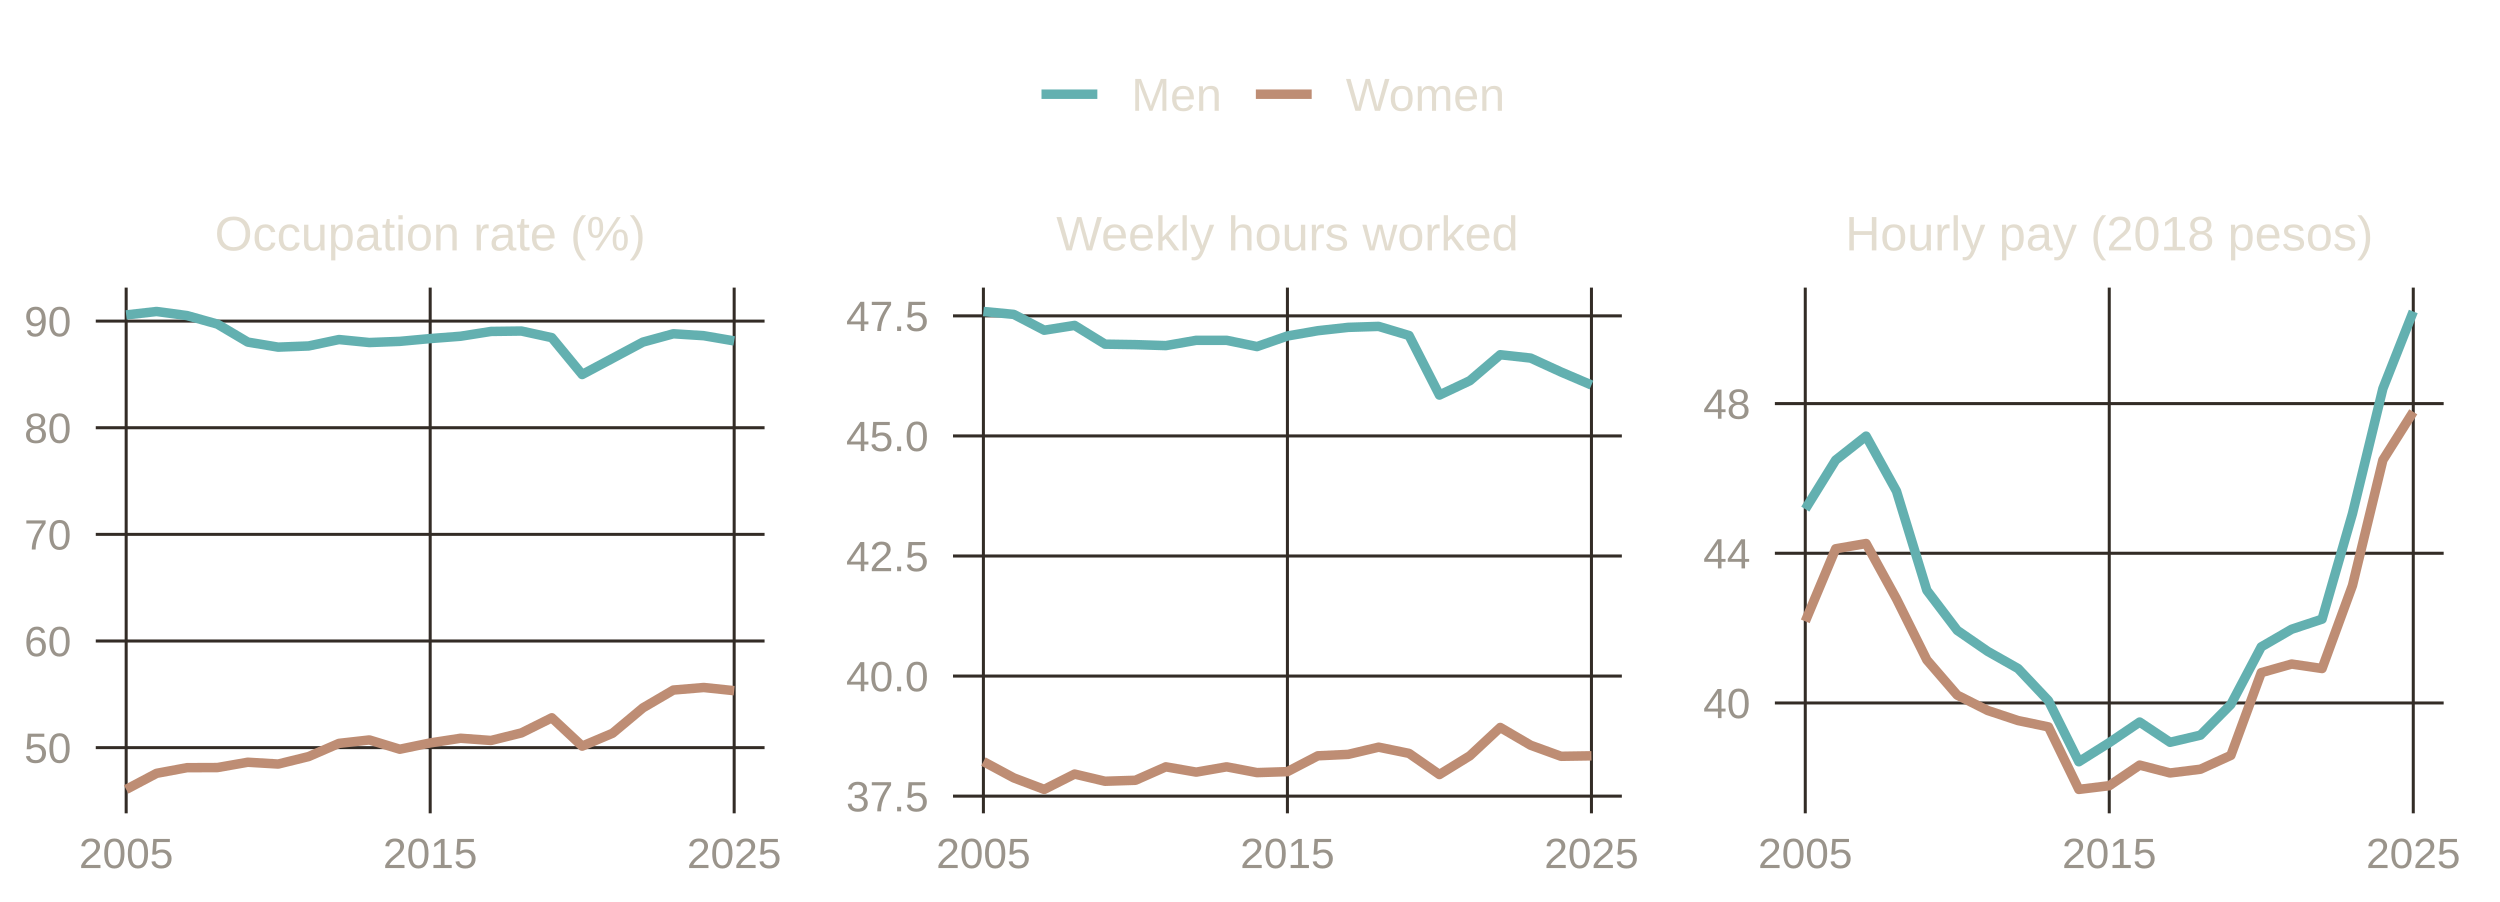
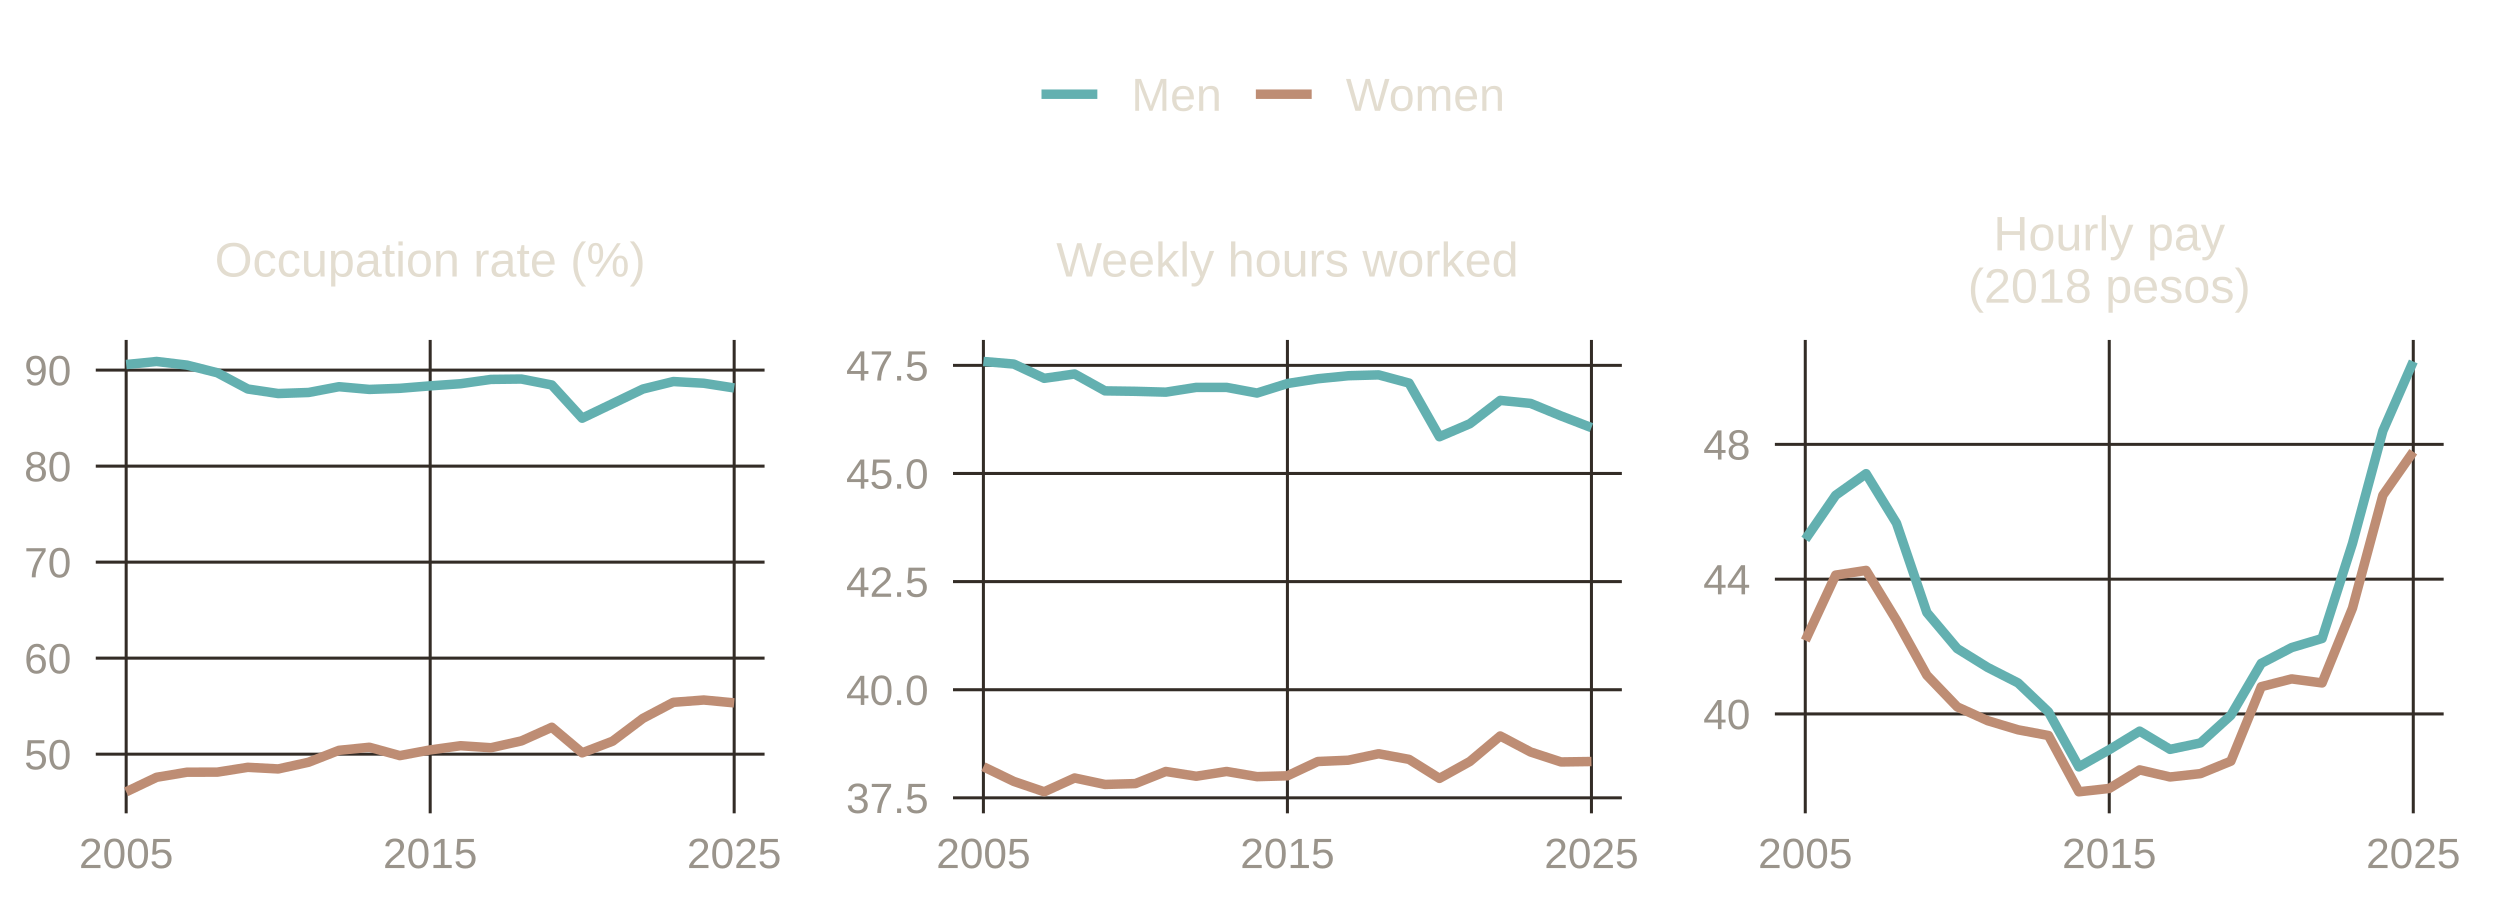
<svg xmlns="http://www.w3.org/2000/svg" width="619.20pt" height="223.20pt" viewBox="0 0 619.20 223.20">
  <g class="svglite">
    <defs>
      <style type="text/css">
    .svglite line, .svglite polyline, .svglite polygon, .svglite path, .svglite rect, .svglite circle {
      fill: none;
      stroke: #000000;
      stroke-linecap: round;
      stroke-linejoin: round;
      stroke-miterlimit: 10.00;
    }
    .svglite text {
      white-space: pre;
    }
    .svglite g.glyphgroup path {
      fill: inherit;
      stroke: none;
    }
  </style>
    </defs>
    <rect width="100%" height="100%" style="stroke: none; fill: none;" />
    <defs>
      <clipPath id="cpMC4wMHw2MTkuMjB8MC4wMHwyMjMuMjA=">
        <rect x="0.00" y="0.00" width="619.20" height="223.20" />
      </clipPath>
    </defs>
    <g clip-path="url(#cpMC4wMHw2MTkuMjB8MC4wMHwyMjMuMjA=)">
</g>
    <defs>
-       <clipPath id="cpMjMuNzJ8MTg5LjM3fDcxLjI0fDIwMS40NA==">
-         <rect x="23.72" y="71.24" width="165.66" height="130.21" />
+       <clipPath id="cpMjMuNzJ8MTg5LjM3fDg0LjIwfDIwMS40NA==">
+         <rect x="23.72" y="84.20" width="165.66" height="117.25" />
      </clipPath>
    </defs>
-     <g clip-path="url(#cpMjMuNzJ8MTg5LjM3fDcxLjI0fDIwMS40NA==)">
-       <polyline points="23.72,185.17 189.37,185.17 " style="stroke-width: 0.75; stroke: #332C26; stroke-linecap: butt;" />
-       <polyline points="23.72,158.76 189.37,158.76 " style="stroke-width: 0.75; stroke: #332C26; stroke-linecap: butt;" />
-       <polyline points="23.72,132.35 189.37,132.35 " style="stroke-width: 0.75; stroke: #332C26; stroke-linecap: butt;" />
-       <polyline points="23.72,105.94 189.37,105.94 " style="stroke-width: 0.75; stroke: #332C26; stroke-linecap: butt;" />
-       <polyline points="23.72,79.53 189.37,79.53 " style="stroke-width: 0.75; stroke: #332C26; stroke-linecap: butt;" />
-       <polyline points="31.25,201.44 31.25,71.24 " style="stroke-width: 0.75; stroke: #332C26; stroke-linecap: butt;" />
-       <polyline points="106.55,201.44 106.55,71.24 " style="stroke-width: 0.75; stroke: #332C26; stroke-linecap: butt;" />
-       <polyline points="181.84,201.44 181.84,71.24 " style="stroke-width: 0.75; stroke: #332C26; stroke-linecap: butt;" />
-       <polyline points="31.25,78.00 38.78,77.15 46.31,78.16 53.84,80.27 61.37,84.73 68.90,85.98 76.43,85.69 83.96,84.10 91.49,84.84 99.02,84.55 106.55,83.86 114.08,83.28 121.61,82.09 129.14,81.99 136.67,83.63 144.19,92.76 151.72,88.75 159.25,84.73 166.78,82.67 174.31,83.15 181.84,84.44 " style="stroke-width: 2.35; stroke: #63B0B0; stroke-linecap: butt;" />
-       <polyline points="31.25,195.52 38.78,191.54 46.31,190.14 53.84,190.11 61.37,188.79 68.90,189.24 76.43,187.39 83.96,184.12 91.49,183.27 99.02,185.57 106.55,184.01 114.08,182.85 121.61,183.40 129.14,181.53 136.67,177.78 144.19,184.80 151.72,181.61 159.25,175.32 166.78,170.91 174.31,170.28 181.84,171.07 " style="stroke-width: 2.35; stroke: #BE8D74; stroke-linecap: butt;" />
+     <g clip-path="url(#cpMjMuNzJ8MTg5LjM3fDg0LjIwfDIwMS40NA==)">
+       <polyline points="23.72,186.79 189.37,186.79 " style="stroke-width: 0.75; stroke: #332C26; stroke-linecap: butt;" />
+       <polyline points="23.72,163.01 189.37,163.01 " style="stroke-width: 0.75; stroke: #332C26; stroke-linecap: butt;" />
+       <polyline points="23.72,139.23 189.37,139.23 " style="stroke-width: 0.75; stroke: #332C26; stroke-linecap: butt;" />
+       <polyline points="23.72,115.45 189.37,115.45 " style="stroke-width: 0.75; stroke: #332C26; stroke-linecap: butt;" />
+       <polyline points="23.72,91.67 189.37,91.67 " style="stroke-width: 0.75; stroke: #332C26; stroke-linecap: butt;" />
+       <polyline points="31.25,201.44 31.25,84.20 " style="stroke-width: 0.75; stroke: #332C26; stroke-linecap: butt;" />
+       <polyline points="106.55,201.44 106.55,84.20 " style="stroke-width: 0.75; stroke: #332C26; stroke-linecap: butt;" />
+       <polyline points="181.84,201.44 181.84,84.20 " style="stroke-width: 0.75; stroke: #332C26; stroke-linecap: butt;" />
+       <polyline points="31.25,90.29 38.78,89.53 46.31,90.43 53.84,92.33 61.37,96.35 68.90,97.47 76.43,97.21 83.96,95.78 91.49,96.45 99.02,96.18 106.55,95.57 114.08,95.04 121.61,93.97 129.14,93.88 136.67,95.35 144.19,103.58 151.72,99.97 159.25,96.35 166.78,94.50 174.31,94.92 181.84,96.09 " style="stroke-width: 2.35; stroke: #63B0B0; stroke-linecap: butt;" />
+       <polyline points="31.25,196.11 38.78,192.52 46.31,191.26 53.84,191.24 61.37,190.05 68.90,190.45 76.43,188.79 83.96,185.84 91.49,185.08 99.02,187.15 106.55,185.74 114.08,184.70 121.61,185.20 129.14,183.51 136.67,180.13 144.19,186.46 151.72,183.58 159.25,177.92 166.78,173.95 174.31,173.38 181.84,174.09 " style="stroke-width: 2.35; stroke: #BE8D74; stroke-linecap: butt;" />
    </g>
    <g clip-path="url(#cpMC4wMHw2MTkuMjB8MC4wMHwyMjMuMjA=)">
</g>
    <defs>
-       <clipPath id="cpMjM2LjA0fDQwMS43MHw3MS4yNHwyMDEuNDQ=">
-         <rect x="236.04" y="71.24" width="165.66" height="130.21" />
+       <clipPath id="cpMjM2LjA0fDQwMS43MHw4NC4yMHwyMDEuNDQ=">
+         <rect x="236.04" y="84.20" width="165.66" height="117.25" />
      </clipPath>
    </defs>
-     <g clip-path="url(#cpMjM2LjA0fDQwMS43MHw3MS4yNHwyMDEuNDQ=)">
-       <polyline points="236.04,197.19 401.70,197.19 " style="stroke-width: 0.75; stroke: #332C26; stroke-linecap: butt;" />
-       <polyline points="236.04,167.45 401.70,167.45 " style="stroke-width: 0.75; stroke: #332C26; stroke-linecap: butt;" />
-       <polyline points="236.04,137.71 401.70,137.71 " style="stroke-width: 0.75; stroke: #332C26; stroke-linecap: butt;" />
-       <polyline points="236.04,107.97 401.70,107.97 " style="stroke-width: 0.75; stroke: #332C26; stroke-linecap: butt;" />
-       <polyline points="236.04,78.23 401.70,78.23 " style="stroke-width: 0.75; stroke: #332C26; stroke-linecap: butt;" />
-       <polyline points="243.57,201.44 243.57,71.24 " style="stroke-width: 0.75; stroke: #332C26; stroke-linecap: butt;" />
-       <polyline points="318.87,201.44 318.87,71.24 " style="stroke-width: 0.75; stroke: #332C26; stroke-linecap: butt;" />
-       <polyline points="394.17,201.44 394.17,71.24 " style="stroke-width: 0.75; stroke: #332C26; stroke-linecap: butt;" />
-       <polyline points="243.57,77.15 251.10,77.87 258.63,81.79 266.16,80.60 273.69,85.24 281.22,85.36 288.75,85.60 296.28,84.29 303.81,84.29 311.34,85.84 318.87,83.22 326.40,81.91 333.93,81.08 341.46,80.84 348.99,83.10 356.52,97.85 364.05,94.29 371.58,87.86 379.11,88.69 386.64,92.14 394.17,95.36 " style="stroke-width: 2.35; stroke: #63B0B0; stroke-linecap: butt;" />
-       <polyline points="243.57,188.62 251.10,192.67 258.63,195.52 266.16,191.72 273.69,193.50 281.22,193.26 288.75,189.93 296.28,191.24 303.81,189.93 311.34,191.36 318.87,191.12 326.40,187.20 333.93,186.84 341.46,185.06 348.99,186.60 356.52,191.84 364.05,187.20 371.58,180.18 379.11,184.58 386.64,187.32 394.17,187.20 " style="stroke-width: 2.35; stroke: #BE8D74; stroke-linecap: butt;" />
+     <g clip-path="url(#cpMjM2LjA0fDQwMS43MHw4NC4yMHwyMDEuNDQ=)">
+       <polyline points="236.04,197.61 401.70,197.61 " style="stroke-width: 0.75; stroke: #332C26; stroke-linecap: butt;" />
+       <polyline points="236.04,170.83 401.70,170.83 " style="stroke-width: 0.75; stroke: #332C26; stroke-linecap: butt;" />
+       <polyline points="236.04,144.05 401.70,144.05 " style="stroke-width: 0.75; stroke: #332C26; stroke-linecap: butt;" />
+       <polyline points="236.04,117.27 401.70,117.27 " style="stroke-width: 0.75; stroke: #332C26; stroke-linecap: butt;" />
+       <polyline points="236.04,90.49 401.70,90.49 " style="stroke-width: 0.75; stroke: #332C26; stroke-linecap: butt;" />
+       <polyline points="243.57,201.44 243.57,84.20 " style="stroke-width: 0.75; stroke: #332C26; stroke-linecap: butt;" />
+       <polyline points="318.87,201.44 318.87,84.20 " style="stroke-width: 0.75; stroke: #332C26; stroke-linecap: butt;" />
+       <polyline points="394.17,201.44 394.17,84.20 " style="stroke-width: 0.75; stroke: #332C26; stroke-linecap: butt;" />
+       <polyline points="243.57,89.53 251.10,90.17 258.63,93.70 266.16,92.63 273.69,96.81 281.22,96.92 288.75,97.13 296.28,95.95 303.81,95.95 311.34,97.35 318.87,94.99 326.40,93.81 333.93,93.06 341.46,92.85 348.99,94.88 356.52,108.17 364.05,104.95 371.58,99.17 379.11,99.92 386.64,103.02 394.17,105.92 " style="stroke-width: 2.35; stroke: #63B0B0; stroke-linecap: butt;" />
+       <polyline points="243.57,189.90 251.10,193.54 258.63,196.11 266.16,192.69 273.69,194.29 281.22,194.08 288.75,191.08 296.28,192.26 303.81,191.08 311.34,192.36 318.87,192.15 326.40,188.61 333.93,188.29 341.46,186.69 348.99,188.08 356.52,192.79 364.05,188.61 371.58,182.29 379.11,186.26 386.64,188.72 394.17,188.61 " style="stroke-width: 2.35; stroke: #BE8D74; stroke-linecap: butt;" />
    </g>
    <g clip-path="url(#cpMC4wMHw2MTkuMjB8MC4wMHwyMjMuMjA=)">
</g>
    <defs>
-       <clipPath id="cpNDM5LjYwfDYwNS4yNXw3MS4yNHwyMDEuNDQ=">
-         <rect x="439.60" y="71.24" width="165.66" height="130.21" />
+       <clipPath id="cpNDM5LjYwfDYwNS4yNXw4NC4yMHwyMDEuNDQ=">
+         <rect x="439.60" y="84.20" width="165.66" height="117.25" />
      </clipPath>
    </defs>
-     <g clip-path="url(#cpNDM5LjYwfDYwNS4yNXw3MS4yNHwyMDEuNDQ=)">
-       <polyline points="439.60,174.11 605.25,174.11 " style="stroke-width: 0.75; stroke: #332C26; stroke-linecap: butt;" />
-       <polyline points="439.60,137.03 605.25,137.03 " style="stroke-width: 0.75; stroke: #332C26; stroke-linecap: butt;" />
-       <polyline points="439.60,99.96 605.25,99.96 " style="stroke-width: 0.75; stroke: #332C26; stroke-linecap: butt;" />
-       <polyline points="447.13,201.44 447.13,71.24 " style="stroke-width: 0.75; stroke: #332C26; stroke-linecap: butt;" />
-       <polyline points="522.42,201.44 522.42,71.24 " style="stroke-width: 0.75; stroke: #332C26; stroke-linecap: butt;" />
-       <polyline points="597.72,201.44 597.72,71.24 " style="stroke-width: 0.75; stroke: #332C26; stroke-linecap: butt;" />
-       <polyline points="447.13,126.10 454.66,113.95 462.19,108.02 469.72,121.65 477.24,146.21 484.77,156.13 492.30,161.32 499.83,165.58 507.36,173.56 514.89,188.67 522.42,183.94 529.95,178.84 537.48,183.85 545.01,182.08 552.54,174.48 560.07,160.21 567.60,155.85 575.13,153.35 582.66,127.21 590.19,96.25 597.72,77.15 " style="stroke-width: 2.35; stroke: #63B0B0; stroke-linecap: butt;" />
-       <polyline points="447.13,153.90 454.66,135.92 462.19,134.62 469.72,148.34 477.24,163.45 484.77,172.17 492.30,175.97 499.83,178.47 507.36,180.04 514.89,195.52 522.42,194.60 529.95,189.50 537.48,191.45 545.01,190.52 552.54,187.09 560.07,166.60 567.60,164.47 575.13,165.58 582.66,145.01 590.19,113.95 597.72,102.00 " style="stroke-width: 2.35; stroke: #BE8D74; stroke-linecap: butt;" />
+     <g clip-path="url(#cpNDM5LjYwfDYwNS4yNXw4NC4yMHwyMDEuNDQ=)">
+       <polyline points="439.60,176.83 605.25,176.83 " style="stroke-width: 0.75; stroke: #332C26; stroke-linecap: butt;" />
+       <polyline points="439.60,143.45 605.25,143.45 " style="stroke-width: 0.75; stroke: #332C26; stroke-linecap: butt;" />
+       <polyline points="439.60,110.06 605.25,110.06 " style="stroke-width: 0.75; stroke: #332C26; stroke-linecap: butt;" />
+       <polyline points="447.13,201.44 447.13,84.20 " style="stroke-width: 0.75; stroke: #332C26; stroke-linecap: butt;" />
+       <polyline points="522.42,201.44 522.42,84.20 " style="stroke-width: 0.75; stroke: #332C26; stroke-linecap: butt;" />
+       <polyline points="597.72,201.44 597.72,84.20 " style="stroke-width: 0.75; stroke: #332C26; stroke-linecap: butt;" />
+       <polyline points="447.13,133.60 454.66,122.66 462.19,117.32 469.72,129.59 477.24,151.71 484.77,160.64 492.30,165.31 499.83,169.15 507.36,176.33 514.89,189.94 522.42,185.68 529.95,181.09 537.48,185.60 545.01,184.01 552.54,177.17 560.07,164.31 567.60,160.39 575.13,158.14 582.66,134.60 590.19,106.72 597.72,89.53 " style="stroke-width: 2.35; stroke: #63B0B0; stroke-linecap: butt;" />
+       <polyline points="447.13,158.64 454.66,142.44 462.19,141.28 469.72,153.63 477.24,167.23 484.77,175.08 492.30,178.50 499.83,180.76 507.36,182.17 514.89,196.11 522.42,195.28 529.95,190.69 537.48,192.44 545.01,191.61 552.54,188.52 560.07,170.07 567.60,168.15 575.13,169.15 582.66,150.62 590.19,122.66 597.72,111.89 " style="stroke-width: 2.35; stroke: #BE8D74; stroke-linecap: butt;" />
    </g>
    <g clip-path="url(#cpMC4wMHw2MTkuMjB8MC4wMHwyMjMuMjA=)">
</g>
    <defs>
-       <clipPath id="cpMjMuNzJ8MTg5LjM3fDUyLjE1fDcxLjI0">
-         <rect x="23.72" y="52.15" width="165.66" height="19.09" />
+       <clipPath id="cpMjMuNzJ8MTg5LjM3fDUyLjE1fDg0LjIw">
+         <rect x="23.72" y="52.15" width="165.66" height="32.05" />
      </clipPath>
    </defs>
-     <g clip-path="url(#cpMjMuNzJ8MTg5LjM3fDUyLjE1fDcxLjI0)">
-       <text x="106.55" y="62.01" text-anchor="middle" style="font-size: 12.00px;fill: #E3DDD0; font-family: &quot;Arial&quot;;" textLength="106.69px" lengthAdjust="spacingAndGlyphs">Occupation rate (%)</text>
+     <g clip-path="url(#cpMjMuNzJ8MTg5LjM3fDUyLjE1fDg0LjIw)">
+       <text x="106.55" y="68.49" text-anchor="middle" style="font-size: 12.00px;fill: #E3DDD0; font-family: &quot;Arial&quot;;" textLength="106.69px" lengthAdjust="spacingAndGlyphs">Occupation rate (%)</text>
    </g>
    <g clip-path="url(#cpMC4wMHw2MTkuMjB8MC4wMHwyMjMuMjA=)">
</g>
    <defs>
-       <clipPath id="cpMjM2LjA0fDQwMS43MHw1Mi4xNXw3MS4yNA==">
-         <rect x="236.04" y="52.15" width="165.66" height="19.09" />
+       <clipPath id="cpMjM2LjA0fDQwMS43MHw1Mi4xNXw4NC4yMA==">
+         <rect x="236.04" y="52.15" width="165.66" height="32.05" />
      </clipPath>
    </defs>
-     <g clip-path="url(#cpMjM2LjA0fDQwMS43MHw1Mi4xNXw3MS4yNA==)">
-       <text x="318.87" y="62.01" text-anchor="middle" style="font-size: 12.00px;fill: #E3DDD0; font-family: &quot;Arial&quot;;" textLength="114.48px" lengthAdjust="spacingAndGlyphs">Weekly hours worked</text>
+     <g clip-path="url(#cpMjM2LjA0fDQwMS43MHw1Mi4xNXw4NC4yMA==)">
+       <text x="318.87" y="68.49" text-anchor="middle" style="font-size: 12.00px;fill: #E3DDD0; font-family: &quot;Arial&quot;;" textLength="114.48px" lengthAdjust="spacingAndGlyphs">Weekly hours worked</text>
    </g>
    <g clip-path="url(#cpMC4wMHw2MTkuMjB8MC4wMHwyMjMuMjA=)">
</g>
    <defs>
-       <clipPath id="cpNDM5LjYwfDYwNS4yNXw1Mi4xNXw3MS4yNA==">
-         <rect x="439.60" y="52.15" width="165.66" height="19.09" />
+       <clipPath id="cpNDM5LjYwfDYwNS4yNXw1Mi4xNXw4NC4yMA==">
+         <rect x="439.60" y="52.15" width="165.66" height="32.05" />
      </clipPath>
    </defs>
-     <g clip-path="url(#cpNDM5LjYwfDYwNS4yNXw1Mi4xNXw3MS4yNA==)">
-       <text x="522.42" y="62.01" text-anchor="middle" style="font-size: 12.00px;fill: #E3DDD0; font-family: &quot;Arial&quot;;" textLength="130.72px" lengthAdjust="spacingAndGlyphs">Hourly pay (2018 pesos)</text>
+     <g clip-path="url(#cpNDM5LjYwfDYwNS4yNXw1Mi4xNXw4NC4yMA==)">
+       <text x="522.42" y="62.01" text-anchor="middle" style="font-size: 12.00px;fill: #E3DDD0; font-family: &quot;Arial&quot;;" textLength="57.36px" lengthAdjust="spacingAndGlyphs">Hourly pay</text>
+       <text x="522.42" y="74.97" text-anchor="middle" style="font-size: 12.00px;fill: #E3DDD0; font-family: &quot;Arial&quot;;" textLength="70.03px" lengthAdjust="spacingAndGlyphs">(2018 pesos)</text>
    </g>
    <g clip-path="url(#cpMC4wMHw2MTkuMjB8MC4wMHwyMjMuMjA=)">
      <text x="31.25" y="215.01" text-anchor="middle" style="font-size: 10.50px;fill: #9A948B; font-family: &quot;Arial&quot;;" textLength="23.38px" lengthAdjust="spacingAndGlyphs">2005</text>
      <text x="106.55" y="215.01" text-anchor="middle" style="font-size: 10.50px;fill: #9A948B; font-family: &quot;Arial&quot;;" textLength="23.38px" lengthAdjust="spacingAndGlyphs">2015</text>
      <text x="181.84" y="215.01" text-anchor="middle" style="font-size: 10.50px;fill: #9A948B; font-family: &quot;Arial&quot;;" textLength="23.38px" lengthAdjust="spacingAndGlyphs">2025</text>
      <text x="243.57" y="215.01" text-anchor="middle" style="font-size: 10.50px;fill: #9A948B; font-family: &quot;Arial&quot;;" textLength="23.38px" lengthAdjust="spacingAndGlyphs">2005</text>
      <text x="318.87" y="215.01" text-anchor="middle" style="font-size: 10.50px;fill: #9A948B; font-family: &quot;Arial&quot;;" textLength="23.38px" lengthAdjust="spacingAndGlyphs">2015</text>
      <text x="394.17" y="215.01" text-anchor="middle" style="font-size: 10.50px;fill: #9A948B; font-family: &quot;Arial&quot;;" textLength="23.38px" lengthAdjust="spacingAndGlyphs">2025</text>
      <text x="447.13" y="215.01" text-anchor="middle" style="font-size: 10.50px;fill: #9A948B; font-family: &quot;Arial&quot;;" textLength="23.38px" lengthAdjust="spacingAndGlyphs">2005</text>
      <text x="522.42" y="215.01" text-anchor="middle" style="font-size: 10.50px;fill: #9A948B; font-family: &quot;Arial&quot;;" textLength="23.38px" lengthAdjust="spacingAndGlyphs">2015</text>
      <text x="597.72" y="215.01" text-anchor="middle" style="font-size: 10.50px;fill: #9A948B; font-family: &quot;Arial&quot;;" textLength="23.38px" lengthAdjust="spacingAndGlyphs">2025</text>
-       <text x="433.54" y="177.87" text-anchor="end" style="font-size: 10.50px;fill: #9A948B; font-family: &quot;Arial&quot;;" textLength="11.69px" lengthAdjust="spacingAndGlyphs">40</text>
-       <text x="433.54" y="140.79" text-anchor="end" style="font-size: 10.50px;fill: #9A948B; font-family: &quot;Arial&quot;;" textLength="11.69px" lengthAdjust="spacingAndGlyphs">44</text>
-       <text x="433.54" y="103.72" text-anchor="end" style="font-size: 10.50px;fill: #9A948B; font-family: &quot;Arial&quot;;" textLength="11.69px" lengthAdjust="spacingAndGlyphs">48</text>
-       <text x="229.99" y="200.95" text-anchor="end" style="font-size: 10.50px;fill: #9A948B; font-family: &quot;Arial&quot;;" textLength="20.45px" lengthAdjust="spacingAndGlyphs">37.5</text>
-       <text x="229.99" y="171.21" text-anchor="end" style="font-size: 10.50px;fill: #9A948B; font-family: &quot;Arial&quot;;" textLength="20.45px" lengthAdjust="spacingAndGlyphs">40.0</text>
-       <text x="229.99" y="141.47" text-anchor="end" style="font-size: 10.50px;fill: #9A948B; font-family: &quot;Arial&quot;;" textLength="20.45px" lengthAdjust="spacingAndGlyphs">42.5</text>
-       <text x="229.99" y="111.72" text-anchor="end" style="font-size: 10.50px;fill: #9A948B; font-family: &quot;Arial&quot;;" textLength="20.45px" lengthAdjust="spacingAndGlyphs">45.0</text>
-       <text x="229.99" y="81.98" text-anchor="end" style="font-size: 10.50px;fill: #9A948B; font-family: &quot;Arial&quot;;" textLength="20.45px" lengthAdjust="spacingAndGlyphs">47.5</text>
-       <text x="17.67" y="188.93" text-anchor="end" style="font-size: 10.50px;fill: #9A948B; font-family: &quot;Arial&quot;;" textLength="11.69px" lengthAdjust="spacingAndGlyphs">50</text>
-       <text x="17.67" y="162.52" text-anchor="end" style="font-size: 10.50px;fill: #9A948B; font-family: &quot;Arial&quot;;" textLength="11.69px" lengthAdjust="spacingAndGlyphs">60</text>
-       <text x="17.67" y="136.11" text-anchor="end" style="font-size: 10.50px;fill: #9A948B; font-family: &quot;Arial&quot;;" textLength="11.69px" lengthAdjust="spacingAndGlyphs">70</text>
-       <text x="17.67" y="109.70" text-anchor="end" style="font-size: 10.50px;fill: #9A948B; font-family: &quot;Arial&quot;;" textLength="11.69px" lengthAdjust="spacingAndGlyphs">80</text>
-       <text x="17.67" y="83.29" text-anchor="end" style="font-size: 10.50px;fill: #9A948B; font-family: &quot;Arial&quot;;" textLength="11.69px" lengthAdjust="spacingAndGlyphs">90</text>
+       <text x="433.54" y="180.59" text-anchor="end" style="font-size: 10.50px;fill: #9A948B; font-family: &quot;Arial&quot;;" textLength="11.69px" lengthAdjust="spacingAndGlyphs">40</text>
+       <text x="433.54" y="147.20" text-anchor="end" style="font-size: 10.50px;fill: #9A948B; font-family: &quot;Arial&quot;;" textLength="11.69px" lengthAdjust="spacingAndGlyphs">44</text>
+       <text x="433.54" y="113.82" text-anchor="end" style="font-size: 10.50px;fill: #9A948B; font-family: &quot;Arial&quot;;" textLength="11.69px" lengthAdjust="spacingAndGlyphs">48</text>
+       <text x="229.99" y="201.37" text-anchor="end" style="font-size: 10.50px;fill: #9A948B; font-family: &quot;Arial&quot;;" textLength="20.45px" lengthAdjust="spacingAndGlyphs">37.5</text>
+       <text x="229.99" y="174.59" text-anchor="end" style="font-size: 10.50px;fill: #9A948B; font-family: &quot;Arial&quot;;" textLength="20.45px" lengthAdjust="spacingAndGlyphs">40.0</text>
+       <text x="229.99" y="147.81" text-anchor="end" style="font-size: 10.50px;fill: #9A948B; font-family: &quot;Arial&quot;;" textLength="20.45px" lengthAdjust="spacingAndGlyphs">42.5</text>
+       <text x="229.99" y="121.03" text-anchor="end" style="font-size: 10.50px;fill: #9A948B; font-family: &quot;Arial&quot;;" textLength="20.45px" lengthAdjust="spacingAndGlyphs">45.0</text>
+       <text x="229.99" y="94.25" text-anchor="end" style="font-size: 10.50px;fill: #9A948B; font-family: &quot;Arial&quot;;" textLength="20.45px" lengthAdjust="spacingAndGlyphs">47.5</text>
+       <text x="17.67" y="190.55" text-anchor="end" style="font-size: 10.50px;fill: #9A948B; font-family: &quot;Arial&quot;;" textLength="11.69px" lengthAdjust="spacingAndGlyphs">50</text>
+       <text x="17.67" y="166.77" text-anchor="end" style="font-size: 10.50px;fill: #9A948B; font-family: &quot;Arial&quot;;" textLength="11.69px" lengthAdjust="spacingAndGlyphs">60</text>
+       <text x="17.67" y="142.99" text-anchor="end" style="font-size: 10.50px;fill: #9A948B; font-family: &quot;Arial&quot;;" textLength="11.69px" lengthAdjust="spacingAndGlyphs">70</text>
+       <text x="17.67" y="119.21" text-anchor="end" style="font-size: 10.50px;fill: #9A948B; font-family: &quot;Arial&quot;;" textLength="11.69px" lengthAdjust="spacingAndGlyphs">80</text>
+       <text x="17.67" y="95.42" text-anchor="end" style="font-size: 10.50px;fill: #9A948B; font-family: &quot;Arial&quot;;" textLength="11.69px" lengthAdjust="spacingAndGlyphs">90</text>
      <line x1="257.96" y1="23.33" x2="271.79" y2="23.33" style="stroke-width: 2.35; stroke: #63B0B0; stroke-linecap: butt;" />
      <line x1="311.05" y1="23.33" x2="324.88" y2="23.33" style="stroke-width: 2.35; stroke: #BE8D74; stroke-linecap: butt;" />
      <text x="280.24" y="27.45" style="font-size: 11.50px;fill: #E3DDD0; font-family: &quot;Arial&quot;;" textLength="22.36px" lengthAdjust="spacingAndGlyphs">Men</text>
      <text x="333.33" y="27.45" style="font-size: 11.50px;fill: #E3DDD0; font-family: &quot;Arial&quot;;" textLength="39.41px" lengthAdjust="spacingAndGlyphs">Women</text>
    </g>
  </g>
</svg>
